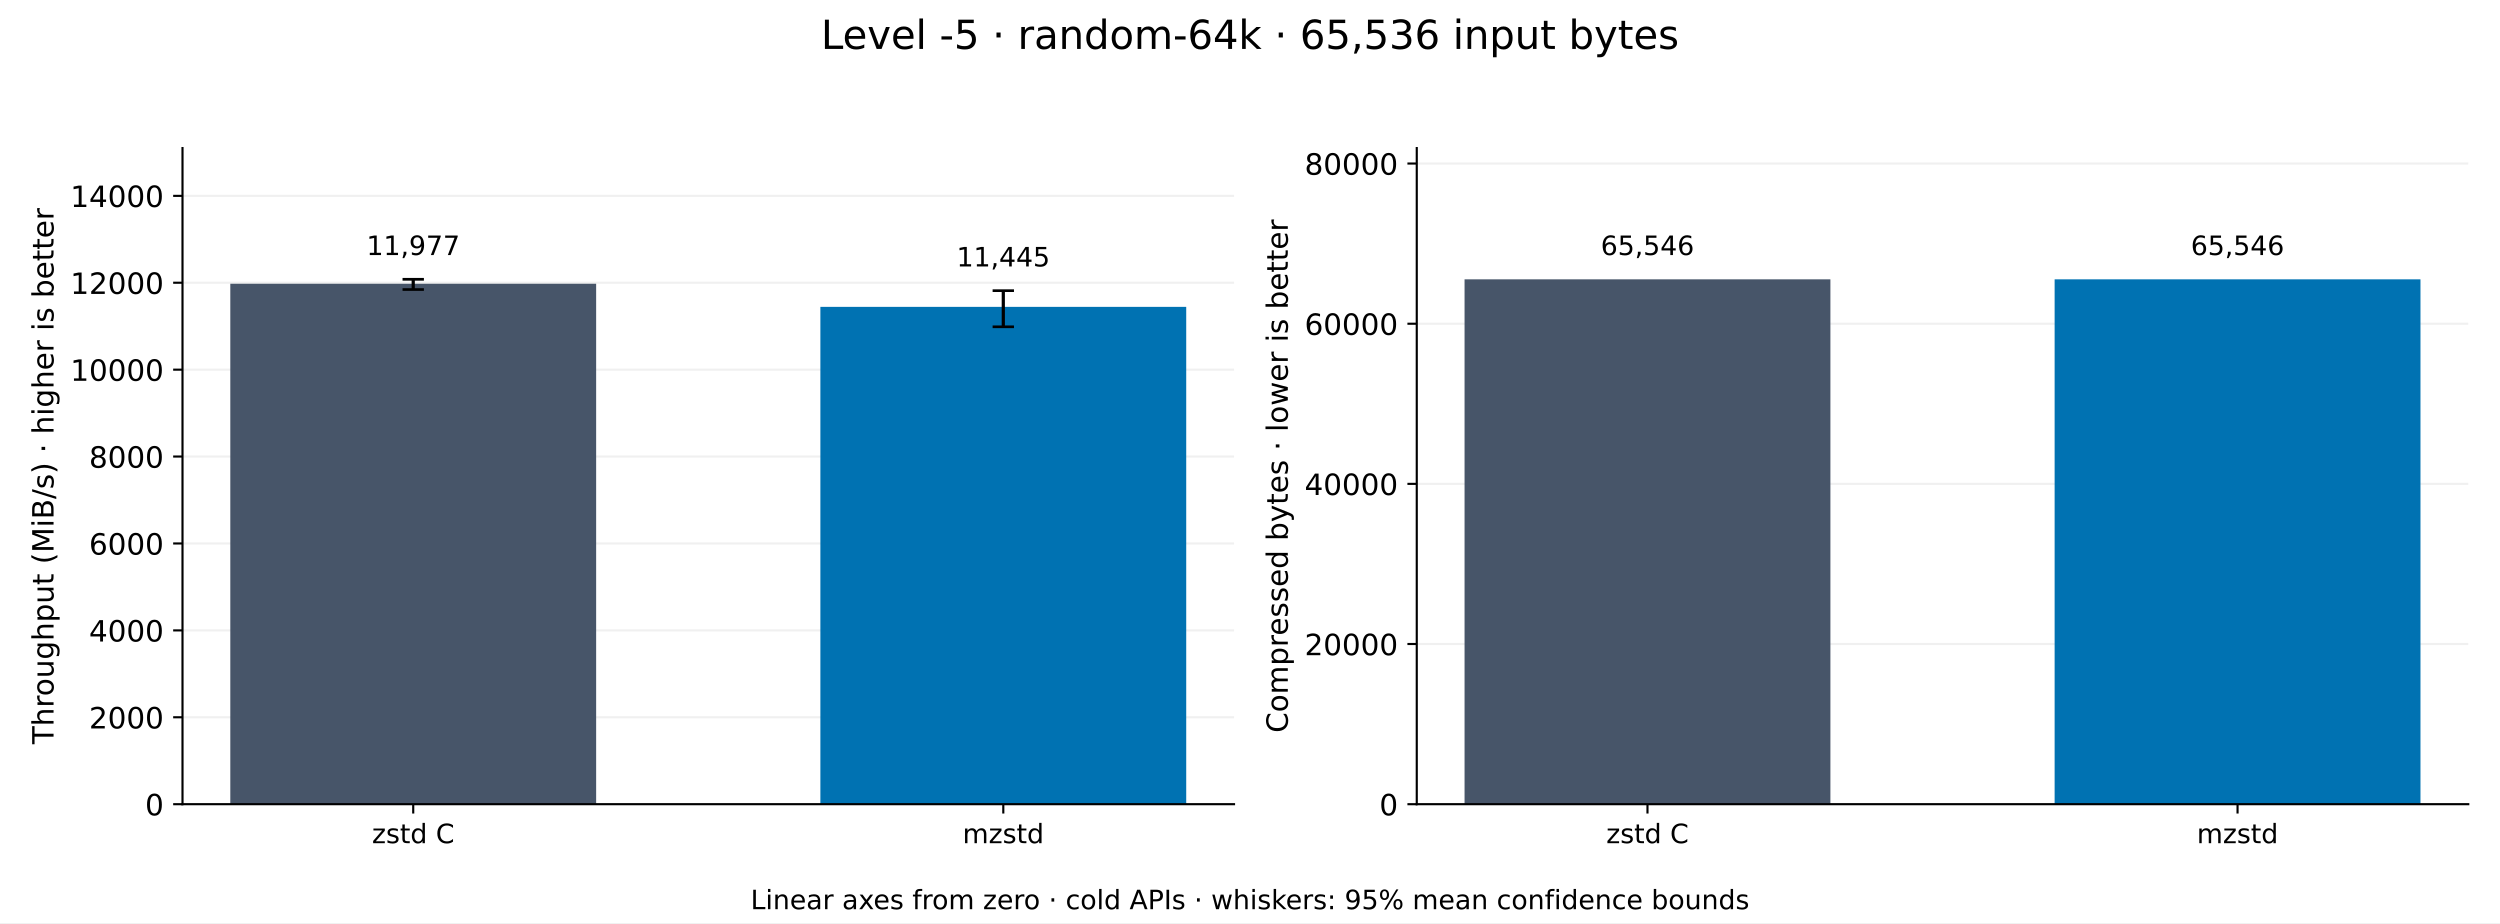
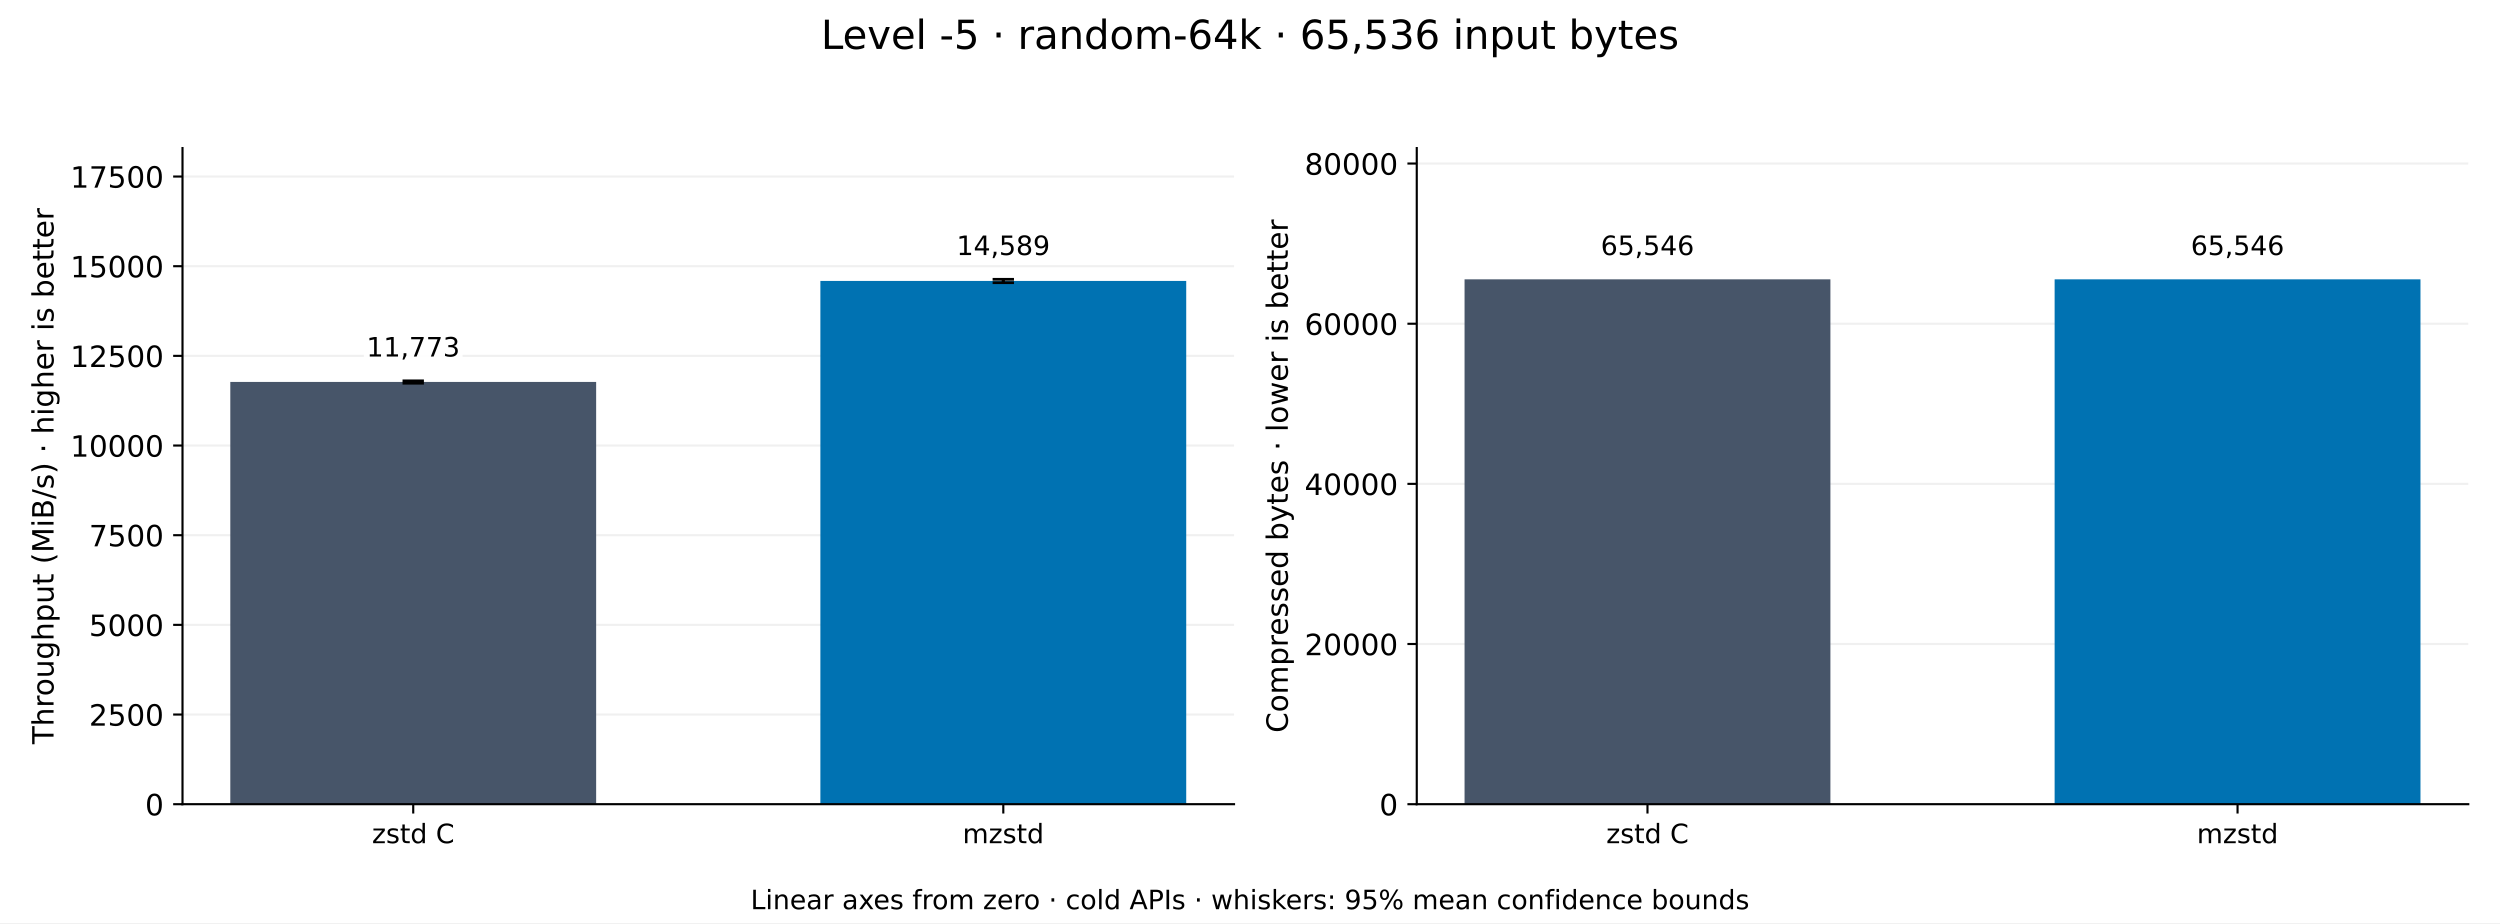
<svg xmlns="http://www.w3.org/2000/svg" xmlns:xlink="http://www.w3.org/1999/xlink" width="936pt" height="345.6pt" viewBox="0 0 936 345.6" version="1.1">
  <defs>
    <style type="text/css">*{stroke-linejoin: round; stroke-linecap: butt}</style>
  </defs>
  <g id="figure_1">
    <g id="patch_1">
      <path d="M 0 345.6 L 936 345.6 L 936 0 L 0 0 z " style="fill: #ffffff" />
    </g>
    <g id="axes_1">
      <g id="patch_2">
        <path d="M 68.33 301.088 L 462.015 301.088 L 462.015 55.44 L 68.33 55.44 z " style="fill: #ffffff" />
      </g>
      <g id="matplotlib.axis_1">
        <g id="xtick_1">
          <g id="line2d_1">
            <defs>
              <path id="mcbfd24ea1b" d="M 0 0 L 0 3.5 " style="stroke: #000000; stroke-width: 0.8" />
            </defs>
            <g>
              <use xlink:href="#mcbfd24ea1b" x="154.711" y="301.088" style="stroke: #000000; stroke-width: 0.8" />
            </g>
          </g>
          <g id="text_1">
            <text style="font-size: 10px; font-family: 'DejaVu Sans', 'Bitstream Vera Sans', 'Computer Modern Sans Serif', 'Lucida Grande', 'Verdana', 'Geneva', 'Lucid', 'Arial', 'Helvetica', 'Avant Garde', sans-serif; text-anchor: middle" x="154.711" y="315.686" transform="rotate(-0 154.7109 315.6864)">zstd C</text>
          </g>
        </g>
        <g id="xtick_2">
          <g id="line2d_2">
            <g>
              <use xlink:href="#mcbfd24ea1b" x="375.634" y="301.088" style="stroke: #000000; stroke-width: 0.8" />
            </g>
          </g>
          <g id="text_2">
            <text style="font-size: 10px; font-family: 'DejaVu Sans', 'Bitstream Vera Sans', 'Computer Modern Sans Serif', 'Lucida Grande', 'Verdana', 'Geneva', 'Lucid', 'Arial', 'Helvetica', 'Avant Garde', sans-serif; text-anchor: middle" x="375.634" y="315.686" transform="rotate(-0 375.6341 315.6864)">mzstd</text>
          </g>
        </g>
      </g>
      <g id="matplotlib.axis_2">
        <g id="ytick_1">
          <g id="line2d_3">
            <path d="M 68.33 301.088 L 462.015 301.088 " clip-path="url(#pa17c2352f9)" style="fill: none; stroke: #b0b0b0; stroke-opacity: 0.18; stroke-width: 0.8; stroke-linecap: square" />
          </g>
          <g id="line2d_4">
            <defs>
              <path id="m862e928616" d="M 0 0 L -3.5 0 " style="stroke: #000000; stroke-width: 0.8" />
            </defs>
            <g>
              <use xlink:href="#m862e928616" x="68.33" y="301.088" style="stroke: #000000; stroke-width: 0.8" />
            </g>
          </g>
          <g id="text_3">
            <text style="font-size: 11px; font-family: 'DejaVu Sans', 'Bitstream Vera Sans', 'Computer Modern Sans Serif', 'Lucida Grande', 'Verdana', 'Geneva', 'Lucid', 'Arial', 'Helvetica', 'Avant Garde', sans-serif; text-anchor: end" x="61.33" y="305.267" transform="rotate(-0 61.33 305.2671)">0</text>
          </g>
        </g>
        <g id="ytick_2">
          <g id="line2d_5">
-             <path d="M 68.33 268.55 L 462.015 268.55 " clip-path="url(#pa17c2352f9)" style="fill: none; stroke: #b0b0b0; stroke-opacity: 0.18; stroke-width: 0.8; stroke-linecap: square" />
+             <path d="M 68.33 267.516 L 462.015 267.516 " clip-path="url(#pa17c2352f9)" style="fill: none; stroke: #b0b0b0; stroke-opacity: 0.18; stroke-width: 0.8; stroke-linecap: square" />
          </g>
          <g id="line2d_6">
            <g>
-               <use xlink:href="#m862e928616" x="68.33" y="268.55" style="stroke: #000000; stroke-width: 0.8" />
+               <use xlink:href="#m862e928616" x="68.33" y="267.516" style="stroke: #000000; stroke-width: 0.8" />
            </g>
          </g>
          <g id="text_4">
-             <text style="font-size: 11px; font-family: 'DejaVu Sans', 'Bitstream Vera Sans', 'Computer Modern Sans Serif', 'Lucida Grande', 'Verdana', 'Geneva', 'Lucid', 'Arial', 'Helvetica', 'Avant Garde', sans-serif; text-anchor: end" x="61.33" y="272.729" transform="rotate(-0 61.33 272.7292)">2000</text>
+             <text style="font-size: 11px; font-family: 'DejaVu Sans', 'Bitstream Vera Sans', 'Computer Modern Sans Serif', 'Lucida Grande', 'Verdana', 'Geneva', 'Lucid', 'Arial', 'Helvetica', 'Avant Garde', sans-serif; text-anchor: end" x="61.33" y="271.695" transform="rotate(-0 61.33 271.695)">2500</text>
          </g>
        </g>
        <g id="ytick_3">
          <g id="line2d_7">
-             <path d="M 68.33 236.012 L 462.015 236.012 " clip-path="url(#pa17c2352f9)" style="fill: none; stroke: #b0b0b0; stroke-opacity: 0.18; stroke-width: 0.8; stroke-linecap: square" />
+             <path d="M 68.33 233.944 L 462.015 233.944 " clip-path="url(#pa17c2352f9)" style="fill: none; stroke: #b0b0b0; stroke-opacity: 0.18; stroke-width: 0.8; stroke-linecap: square" />
          </g>
          <g id="line2d_8">
            <g>
-               <use xlink:href="#m862e928616" x="68.33" y="236.012" style="stroke: #000000; stroke-width: 0.8" />
+               <use xlink:href="#m862e928616" x="68.33" y="233.944" style="stroke: #000000; stroke-width: 0.8" />
            </g>
          </g>
          <g id="text_5">
-             <text style="font-size: 11px; font-family: 'DejaVu Sans', 'Bitstream Vera Sans', 'Computer Modern Sans Serif', 'Lucida Grande', 'Verdana', 'Geneva', 'Lucid', 'Arial', 'Helvetica', 'Avant Garde', sans-serif; text-anchor: end" x="61.33" y="240.191" transform="rotate(-0 61.33 240.1912)">4000</text>
+             <text style="font-size: 11px; font-family: 'DejaVu Sans', 'Bitstream Vera Sans', 'Computer Modern Sans Serif', 'Lucida Grande', 'Verdana', 'Geneva', 'Lucid', 'Arial', 'Helvetica', 'Avant Garde', sans-serif; text-anchor: end" x="61.33" y="238.123" transform="rotate(-0 61.33 238.1228)">5000</text>
          </g>
        </g>
        <g id="ytick_4">
          <g id="line2d_9">
-             <path d="M 68.33 203.474 L 462.015 203.474 " clip-path="url(#pa17c2352f9)" style="fill: none; stroke: #b0b0b0; stroke-opacity: 0.18; stroke-width: 0.8; stroke-linecap: square" />
+             <path d="M 68.33 200.372 L 462.015 200.372 " clip-path="url(#pa17c2352f9)" style="fill: none; stroke: #b0b0b0; stroke-opacity: 0.18; stroke-width: 0.8; stroke-linecap: square" />
          </g>
          <g id="line2d_10">
            <g>
-               <use xlink:href="#m862e928616" x="68.33" y="203.474" style="stroke: #000000; stroke-width: 0.8" />
+               <use xlink:href="#m862e928616" x="68.33" y="200.372" style="stroke: #000000; stroke-width: 0.8" />
            </g>
          </g>
          <g id="text_6">
-             <text style="font-size: 11px; font-family: 'DejaVu Sans', 'Bitstream Vera Sans', 'Computer Modern Sans Serif', 'Lucida Grande', 'Verdana', 'Geneva', 'Lucid', 'Arial', 'Helvetica', 'Avant Garde', sans-serif; text-anchor: end" x="61.33" y="207.653" transform="rotate(-0 61.33 207.6532)">6000</text>
+             <text style="font-size: 11px; font-family: 'DejaVu Sans', 'Bitstream Vera Sans', 'Computer Modern Sans Serif', 'Lucida Grande', 'Verdana', 'Geneva', 'Lucid', 'Arial', 'Helvetica', 'Avant Garde', sans-serif; text-anchor: end" x="61.33" y="204.551" transform="rotate(-0 61.33 204.5507)">7500</text>
          </g>
        </g>
        <g id="ytick_5">
          <g id="line2d_11">
-             <path d="M 68.33 170.936 L 462.015 170.936 " clip-path="url(#pa17c2352f9)" style="fill: none; stroke: #b0b0b0; stroke-opacity: 0.18; stroke-width: 0.8; stroke-linecap: square" />
+             <path d="M 68.33 166.799 L 462.015 166.799 " clip-path="url(#pa17c2352f9)" style="fill: none; stroke: #b0b0b0; stroke-opacity: 0.18; stroke-width: 0.8; stroke-linecap: square" />
          </g>
          <g id="line2d_12">
            <g>
-               <use xlink:href="#m862e928616" x="68.33" y="170.936" style="stroke: #000000; stroke-width: 0.8" />
+               <use xlink:href="#m862e928616" x="68.33" y="166.799" style="stroke: #000000; stroke-width: 0.8" />
            </g>
          </g>
          <g id="text_7">
-             <text style="font-size: 11px; font-family: 'DejaVu Sans', 'Bitstream Vera Sans', 'Computer Modern Sans Serif', 'Lucida Grande', 'Verdana', 'Geneva', 'Lucid', 'Arial', 'Helvetica', 'Avant Garde', sans-serif; text-anchor: end" x="61.33" y="175.115" transform="rotate(-0 61.33 175.1152)">8000</text>
+             <text style="font-size: 11px; font-family: 'DejaVu Sans', 'Bitstream Vera Sans', 'Computer Modern Sans Serif', 'Lucida Grande', 'Verdana', 'Geneva', 'Lucid', 'Arial', 'Helvetica', 'Avant Garde', sans-serif; text-anchor: end" x="61.33" y="170.979" transform="rotate(-0 61.33 170.9785)">10000</text>
          </g>
        </g>
        <g id="ytick_6">
          <g id="line2d_13">
-             <path d="M 68.33 138.398 L 462.015 138.398 " clip-path="url(#pa17c2352f9)" style="fill: none; stroke: #b0b0b0; stroke-opacity: 0.18; stroke-width: 0.8; stroke-linecap: square" />
+             <path d="M 68.33 133.227 L 462.015 133.227 " clip-path="url(#pa17c2352f9)" style="fill: none; stroke: #b0b0b0; stroke-opacity: 0.18; stroke-width: 0.8; stroke-linecap: square" />
          </g>
          <g id="line2d_14">
            <g>
-               <use xlink:href="#m862e928616" x="68.33" y="138.398" style="stroke: #000000; stroke-width: 0.8" />
+               <use xlink:href="#m862e928616" x="68.33" y="133.227" style="stroke: #000000; stroke-width: 0.8" />
            </g>
          </g>
          <g id="text_8">
-             <text style="font-size: 11px; font-family: 'DejaVu Sans', 'Bitstream Vera Sans', 'Computer Modern Sans Serif', 'Lucida Grande', 'Verdana', 'Geneva', 'Lucid', 'Arial', 'Helvetica', 'Avant Garde', sans-serif; text-anchor: end" x="61.33" y="142.577" transform="rotate(-0 61.33 142.5772)">10000</text>
+             <text style="font-size: 11px; font-family: 'DejaVu Sans', 'Bitstream Vera Sans', 'Computer Modern Sans Serif', 'Lucida Grande', 'Verdana', 'Geneva', 'Lucid', 'Arial', 'Helvetica', 'Avant Garde', sans-serif; text-anchor: end" x="61.33" y="137.406" transform="rotate(-0 61.33 137.4064)">12500</text>
          </g>
        </g>
        <g id="ytick_7">
          <g id="line2d_15">
-             <path d="M 68.33 105.86 L 462.015 105.86 " clip-path="url(#pa17c2352f9)" style="fill: none; stroke: #b0b0b0; stroke-opacity: 0.18; stroke-width: 0.8; stroke-linecap: square" />
+             <path d="M 68.33 99.655 L 462.015 99.655 " clip-path="url(#pa17c2352f9)" style="fill: none; stroke: #b0b0b0; stroke-opacity: 0.18; stroke-width: 0.8; stroke-linecap: square" />
          </g>
          <g id="line2d_16">
            <g>
-               <use xlink:href="#m862e928616" x="68.33" y="105.86" style="stroke: #000000; stroke-width: 0.8" />
+               <use xlink:href="#m862e928616" x="68.33" y="99.655" style="stroke: #000000; stroke-width: 0.8" />
            </g>
          </g>
          <g id="text_9">
-             <text style="font-size: 11px; font-family: 'DejaVu Sans', 'Bitstream Vera Sans', 'Computer Modern Sans Serif', 'Lucida Grande', 'Verdana', 'Geneva', 'Lucid', 'Arial', 'Helvetica', 'Avant Garde', sans-serif; text-anchor: end" x="61.33" y="110.039" transform="rotate(-0 61.33 110.0393)">12000</text>
+             <text style="font-size: 11px; font-family: 'DejaVu Sans', 'Bitstream Vera Sans', 'Computer Modern Sans Serif', 'Lucida Grande', 'Verdana', 'Geneva', 'Lucid', 'Arial', 'Helvetica', 'Avant Garde', sans-serif; text-anchor: end" x="61.33" y="103.834" transform="rotate(-0 61.33 103.8342)">15000</text>
          </g>
        </g>
        <g id="ytick_8">
          <g id="line2d_17">
-             <path d="M 68.33 73.322 L 462.015 73.322 " clip-path="url(#pa17c2352f9)" style="fill: none; stroke: #b0b0b0; stroke-opacity: 0.18; stroke-width: 0.8; stroke-linecap: square" />
+             <path d="M 68.33 66.083 L 462.015 66.083 " clip-path="url(#pa17c2352f9)" style="fill: none; stroke: #b0b0b0; stroke-opacity: 0.18; stroke-width: 0.8; stroke-linecap: square" />
          </g>
          <g id="line2d_18">
            <g>
-               <use xlink:href="#m862e928616" x="68.33" y="73.322" style="stroke: #000000; stroke-width: 0.8" />
+               <use xlink:href="#m862e928616" x="68.33" y="66.083" style="stroke: #000000; stroke-width: 0.8" />
            </g>
          </g>
          <g id="text_10">
-             <text style="font-size: 11px; font-family: 'DejaVu Sans', 'Bitstream Vera Sans', 'Computer Modern Sans Serif', 'Lucida Grande', 'Verdana', 'Geneva', 'Lucid', 'Arial', 'Helvetica', 'Avant Garde', sans-serif; text-anchor: end" x="61.33" y="77.501" transform="rotate(-0 61.33 77.50129)">14000</text>
+             <text style="font-size: 11px; font-family: 'DejaVu Sans', 'Bitstream Vera Sans', 'Computer Modern Sans Serif', 'Lucida Grande', 'Verdana', 'Geneva', 'Lucid', 'Arial', 'Helvetica', 'Avant Garde', sans-serif; text-anchor: end" x="61.33" y="70.262" transform="rotate(-0 61.33 70.26209)">17500</text>
          </g>
        </g>
        <g id="text_11">
          <text style="font-size: 11px; font-family: 'DejaVu Sans', 'Bitstream Vera Sans', 'Computer Modern Sans Serif', 'Lucida Grande', 'Verdana', 'Geneva', 'Lucid', 'Arial', 'Helvetica', 'Avant Garde', sans-serif; text-anchor: middle" x="20.049" y="178.264" transform="rotate(-90 20.04859 178.264)">Throughput (MiB/s) · higher is better</text>
        </g>
      </g>
      <g id="patch_3">
-         <path d="M 86.225 301.088 L 223.197 301.088 L 223.197 106.236 L 86.225 106.236 z " clip-path="url(#pa17c2352f9)" style="fill: #475569" />
+         <path d="M 86.225 301.088 L 223.197 301.088 L 223.197 142.986 L 86.225 142.986 z " clip-path="url(#pa17c2352f9)" style="fill: #475569" />
      </g>
      <g id="patch_4">
-         <path d="M 307.148 301.088 L 444.12 301.088 L 444.12 114.885 L 307.148 114.885 z " clip-path="url(#pa17c2352f9)" style="fill: #0072b2" />
+         <path d="M 307.148 301.088 L 444.12 301.088 L 444.12 105.178 L 307.148 105.178 z " clip-path="url(#pa17c2352f9)" style="fill: #0072b2" />
      </g>
      <g id="LineCollection_1">
-         <path d="M 154.711 108.392 L 154.711 104.57 " clip-path="url(#pa17c2352f9)" style="fill: none; stroke: #000000; stroke-width: 1.2" />
-         <path d="M 375.634 122.351 L 375.634 108.835 " clip-path="url(#pa17c2352f9)" style="fill: none; stroke: #000000; stroke-width: 1.2" />
+         <path d="M 154.711 143.484 L 154.711 142.561 " clip-path="url(#pa17c2352f9)" style="fill: none; stroke: #000000; stroke-width: 1.2" />
+         <path d="M 375.634 105.858 L 375.634 104.57 " clip-path="url(#pa17c2352f9)" style="fill: none; stroke: #000000; stroke-width: 1.2" />
      </g>
      <g id="line2d_19">
        <defs>
          <path id="mf7f69e77f0" d="M 4 0 L -4 -0 " style="stroke: #000000" />
        </defs>
        <g clip-path="url(#pa17c2352f9)">
-           <use xlink:href="#mf7f69e77f0" x="154.711" y="108.392" style="fill: #1f77b4; stroke: #000000" />
-           <use xlink:href="#mf7f69e77f0" x="375.634" y="122.351" style="fill: #1f77b4; stroke: #000000" />
+           <use xlink:href="#mf7f69e77f0" x="154.711" y="143.484" style="fill: #1f77b4; stroke: #000000" />
+           <use xlink:href="#mf7f69e77f0" x="375.634" y="105.858" style="fill: #1f77b4; stroke: #000000" />
        </g>
      </g>
      <g id="line2d_20">
        <g clip-path="url(#pa17c2352f9)">
-           <use xlink:href="#mf7f69e77f0" x="154.711" y="104.57" style="fill: #1f77b4; stroke: #000000" />
-           <use xlink:href="#mf7f69e77f0" x="375.634" y="108.835" style="fill: #1f77b4; stroke: #000000" />
+           <use xlink:href="#mf7f69e77f0" x="154.711" y="142.561" style="fill: #1f77b4; stroke: #000000" />
+           <use xlink:href="#mf7f69e77f0" x="375.634" y="104.57" style="fill: #1f77b4; stroke: #000000" />
        </g>
      </g>
      <g id="patch_5">
        <path d="M 68.33 301.088 L 68.33 55.44 " style="fill: none; stroke: #000000; stroke-width: 0.8; stroke-linejoin: miter; stroke-linecap: square" />
      </g>
      <g id="patch_6">
        <path d="M 68.33 301.088 L 462.015 301.088 " style="fill: none; stroke: #000000; stroke-width: 0.8; stroke-linejoin: miter; stroke-linecap: square" />
      </g>
      <g id="text_12">
        <g id="patch_7">
-           <path d="M 136.216 98.57 L 173.206 98.57 L 173.206 86.891 L 136.216 86.891 z " style="fill: #ffffff; opacity: 0.9" />
-         </g>
-         <text style="font-size: 10px; font-family: 'DejaVu Sans', 'Bitstream Vera Sans', 'Computer Modern Sans Serif', 'Lucida Grande', 'Verdana', 'Geneva', 'Lucid', 'Arial', 'Helvetica', 'Avant Garde', sans-serif; text-anchor: middle" x="154.711" y="95.49" transform="rotate(-0 154.7109 95.48991)">11,977</text>
+           <path d="M 136.216 136.561 L 173.206 136.561 L 173.206 124.883 L 136.216 124.883 z " style="fill: #ffffff; opacity: 0.9" />
+         </g>
+         <text style="font-size: 10px; font-family: 'DejaVu Sans', 'Bitstream Vera Sans', 'Computer Modern Sans Serif', 'Lucida Grande', 'Verdana', 'Geneva', 'Lucid', 'Arial', 'Helvetica', 'Avant Garde', sans-serif; text-anchor: middle" x="154.711" y="133.481" transform="rotate(-0 154.7109 133.4812)">11,773</text>
      </g>
      <g id="text_13">
        <g id="patch_8">
-           <path d="M 357.139 102.835 L 394.129 102.835 L 394.129 91.157 L 357.139 91.157 z " style="fill: #ffffff; opacity: 0.9" />
-         </g>
-         <text style="font-size: 10px; font-family: 'DejaVu Sans', 'Bitstream Vera Sans', 'Computer Modern Sans Serif', 'Lucida Grande', 'Verdana', 'Geneva', 'Lucid', 'Arial', 'Helvetica', 'Avant Garde', sans-serif; text-anchor: middle" x="375.634" y="99.756" transform="rotate(-0 375.6341 99.75553)">11,445</text>
+           <path d="M 357.139 98.57 L 394.129 98.57 L 394.129 86.891 L 357.139 86.891 z " style="fill: #ffffff; opacity: 0.9" />
+         </g>
+         <text style="font-size: 10px; font-family: 'DejaVu Sans', 'Bitstream Vera Sans', 'Computer Modern Sans Serif', 'Lucida Grande', 'Verdana', 'Geneva', 'Lucid', 'Arial', 'Helvetica', 'Avant Garde', sans-serif; text-anchor: middle" x="375.634" y="95.49" transform="rotate(-0 375.6341 95.48991)">14,589</text>
      </g>
    </g>
    <g id="axes_2">
      <g id="patch_9">
        <path d="M 530.435 301.088 L 924.12 301.088 L 924.12 55.44 L 530.435 55.44 z " style="fill: #ffffff" />
      </g>
      <g id="matplotlib.axis_3">
        <g id="xtick_3">
          <g id="line2d_21">
            <g>
              <use xlink:href="#mcbfd24ea1b" x="616.816" y="301.088" style="stroke: #000000; stroke-width: 0.8" />
            </g>
          </g>
          <g id="text_14">
            <text style="font-size: 10px; font-family: 'DejaVu Sans', 'Bitstream Vera Sans', 'Computer Modern Sans Serif', 'Lucida Grande', 'Verdana', 'Geneva', 'Lucid', 'Arial', 'Helvetica', 'Avant Garde', sans-serif; text-anchor: middle" x="616.816" y="315.686" transform="rotate(-0 616.8159 315.6864)">zstd C</text>
          </g>
        </g>
        <g id="xtick_4">
          <g id="line2d_22">
            <g>
              <use xlink:href="#mcbfd24ea1b" x="837.739" y="301.088" style="stroke: #000000; stroke-width: 0.8" />
            </g>
          </g>
          <g id="text_15">
            <text style="font-size: 10px; font-family: 'DejaVu Sans', 'Bitstream Vera Sans', 'Computer Modern Sans Serif', 'Lucida Grande', 'Verdana', 'Geneva', 'Lucid', 'Arial', 'Helvetica', 'Avant Garde', sans-serif; text-anchor: middle" x="837.739" y="315.686" transform="rotate(-0 837.7391 315.6864)">mzstd</text>
          </g>
        </g>
      </g>
      <g id="matplotlib.axis_4">
        <g id="ytick_9">
          <g id="line2d_23">
            <path d="M 530.435 301.088 L 924.12 301.088 " clip-path="url(#p555577a7dd)" style="fill: none; stroke: #b0b0b0; stroke-opacity: 0.18; stroke-width: 0.8; stroke-linecap: square" />
          </g>
          <g id="line2d_24">
            <g>
              <use xlink:href="#m862e928616" x="530.435" y="301.088" style="stroke: #000000; stroke-width: 0.8" />
            </g>
          </g>
          <g id="text_16">
            <text style="font-size: 11px; font-family: 'DejaVu Sans', 'Bitstream Vera Sans', 'Computer Modern Sans Serif', 'Lucida Grande', 'Verdana', 'Geneva', 'Lucid', 'Arial', 'Helvetica', 'Avant Garde', sans-serif; text-anchor: end" x="523.435" y="305.267" transform="rotate(-0 523.435 305.2671)">0</text>
          </g>
        </g>
        <g id="ytick_10">
          <g id="line2d_25">
            <path d="M 530.435 241.124 L 924.12 241.124 " clip-path="url(#p555577a7dd)" style="fill: none; stroke: #b0b0b0; stroke-opacity: 0.18; stroke-width: 0.8; stroke-linecap: square" />
          </g>
          <g id="line2d_26">
            <g>
              <use xlink:href="#m862e928616" x="530.435" y="241.124" style="stroke: #000000; stroke-width: 0.8" />
            </g>
          </g>
          <g id="text_17">
            <text style="font-size: 11px; font-family: 'DejaVu Sans', 'Bitstream Vera Sans', 'Computer Modern Sans Serif', 'Lucida Grande', 'Verdana', 'Geneva', 'Lucid', 'Arial', 'Helvetica', 'Avant Garde', sans-serif; text-anchor: end" x="523.435" y="245.304" transform="rotate(-0 523.435 245.3036)">20000</text>
          </g>
        </g>
        <g id="ytick_11">
          <g id="line2d_27">
            <path d="M 530.435 181.161 L 924.12 181.161 " clip-path="url(#p555577a7dd)" style="fill: none; stroke: #b0b0b0; stroke-opacity: 0.18; stroke-width: 0.8; stroke-linecap: square" />
          </g>
          <g id="line2d_28">
            <g>
              <use xlink:href="#m862e928616" x="530.435" y="181.161" style="stroke: #000000; stroke-width: 0.8" />
            </g>
          </g>
          <g id="text_18">
            <text style="font-size: 11px; font-family: 'DejaVu Sans', 'Bitstream Vera Sans', 'Computer Modern Sans Serif', 'Lucida Grande', 'Verdana', 'Geneva', 'Lucid', 'Arial', 'Helvetica', 'Avant Garde', sans-serif; text-anchor: end" x="523.435" y="185.34" transform="rotate(-0 523.435 185.3401)">40000</text>
          </g>
        </g>
        <g id="ytick_12">
          <g id="line2d_29">
            <path d="M 530.435 121.197 L 924.12 121.197 " clip-path="url(#p555577a7dd)" style="fill: none; stroke: #b0b0b0; stroke-opacity: 0.18; stroke-width: 0.8; stroke-linecap: square" />
          </g>
          <g id="line2d_30">
            <g>
              <use xlink:href="#m862e928616" x="530.435" y="121.197" style="stroke: #000000; stroke-width: 0.8" />
            </g>
          </g>
          <g id="text_19">
            <text style="font-size: 11px; font-family: 'DejaVu Sans', 'Bitstream Vera Sans', 'Computer Modern Sans Serif', 'Lucida Grande', 'Verdana', 'Geneva', 'Lucid', 'Arial', 'Helvetica', 'Avant Garde', sans-serif; text-anchor: end" x="523.435" y="125.377" transform="rotate(-0 523.435 125.3766)">60000</text>
          </g>
        </g>
        <g id="ytick_13">
          <g id="line2d_31">
            <path d="M 530.435 61.234 L 924.12 61.234 " clip-path="url(#p555577a7dd)" style="fill: none; stroke: #b0b0b0; stroke-opacity: 0.18; stroke-width: 0.8; stroke-linecap: square" />
          </g>
          <g id="line2d_32">
            <g>
              <use xlink:href="#m862e928616" x="530.435" y="61.234" style="stroke: #000000; stroke-width: 0.8" />
            </g>
          </g>
          <g id="text_20">
            <text style="font-size: 11px; font-family: 'DejaVu Sans', 'Bitstream Vera Sans', 'Computer Modern Sans Serif', 'Lucida Grande', 'Verdana', 'Geneva', 'Lucid', 'Arial', 'Helvetica', 'Avant Garde', sans-serif; text-anchor: end" x="523.435" y="65.413" transform="rotate(-0 523.435 65.41311)">80000</text>
          </g>
        </g>
        <g id="text_21">
          <text style="font-size: 11px; font-family: 'DejaVu Sans', 'Bitstream Vera Sans', 'Computer Modern Sans Serif', 'Lucida Grande', 'Verdana', 'Geneva', 'Lucid', 'Arial', 'Helvetica', 'Avant Garde', sans-serif; text-anchor: middle" x="482.154" y="178.264" transform="rotate(-90 482.1536 178.264)">Compressed bytes · lower is better</text>
        </g>
      </g>
      <g id="patch_10">
        <path d="M 548.33 301.088 L 685.302 301.088 L 685.302 104.57 L 548.33 104.57 z " clip-path="url(#p555577a7dd)" style="fill: #475569" />
      </g>
      <g id="patch_11">
        <path d="M 769.253 301.088 L 906.225 301.088 L 906.225 104.57 L 769.253 104.57 z " clip-path="url(#p555577a7dd)" style="fill: #0072b2" />
      </g>
      <g id="patch_12">
        <path d="M 530.435 301.088 L 530.435 55.44 " style="fill: none; stroke: #000000; stroke-width: 0.8; stroke-linejoin: miter; stroke-linecap: square" />
      </g>
      <g id="patch_13">
        <path d="M 530.435 301.088 L 924.12 301.088 " style="fill: none; stroke: #000000; stroke-width: 0.8; stroke-linejoin: miter; stroke-linecap: square" />
      </g>
      <g id="text_22">
        <g id="patch_14">
          <path d="M 598.321 98.57 L 635.311 98.57 L 635.311 86.891 L 598.321 86.891 z " style="fill: #ffffff; opacity: 0.9" />
        </g>
        <text style="font-size: 10px; font-family: 'DejaVu Sans', 'Bitstream Vera Sans', 'Computer Modern Sans Serif', 'Lucida Grande', 'Verdana', 'Geneva', 'Lucid', 'Arial', 'Helvetica', 'Avant Garde', sans-serif; text-anchor: middle" x="616.816" y="95.49" transform="rotate(-0 616.8159 95.48991)">65,546</text>
      </g>
      <g id="text_23">
        <g id="patch_15">
          <path d="M 819.244 98.57 L 856.234 98.57 L 856.234 86.891 L 819.244 86.891 z " style="fill: #ffffff; opacity: 0.9" />
        </g>
        <text style="font-size: 10px; font-family: 'DejaVu Sans', 'Bitstream Vera Sans', 'Computer Modern Sans Serif', 'Lucida Grande', 'Verdana', 'Geneva', 'Lucid', 'Arial', 'Helvetica', 'Avant Garde', sans-serif; text-anchor: middle" x="837.739" y="95.49" transform="rotate(-0 837.7391 95.48991)">65,546</text>
      </g>
    </g>
    <g id="text_24">
      <text style="font-size: 15px; font-family: 'DejaVu Sans', 'Bitstream Vera Sans', 'Computer Modern Sans Serif', 'Lucida Grande', 'Verdana', 'Geneva', 'Lucid', 'Arial', 'Helvetica', 'Avant Garde', sans-serif; text-anchor: middle" x="468" y="18.31" transform="rotate(-0 468 18.30966)">Level -5 · random-64k · 65,536 input bytes</text>
    </g>
    <g id="text_25">
      <text style="font-size: 10px; font-family: 'DejaVu Sans', 'Bitstream Vera Sans', 'Computer Modern Sans Serif', 'Lucida Grande', 'Verdana', 'Geneva', 'Lucid', 'Arial', 'Helvetica', 'Avant Garde', sans-serif; text-anchor: middle" x="468" y="340.416" transform="rotate(-0 468 340.416)">Linear axes from zero · cold APIs · whiskers: 95% mean confidence bounds</text>
    </g>
  </g>
  <defs>
    <clipPath id="pa17c2352f9">
      <rect x="68.33" y="55.44" width="393.685" height="245.648" />
    </clipPath>
    <clipPath id="p555577a7dd">
      <rect x="530.435" y="55.44" width="393.685" height="245.648" />
    </clipPath>
  </defs>
</svg>
